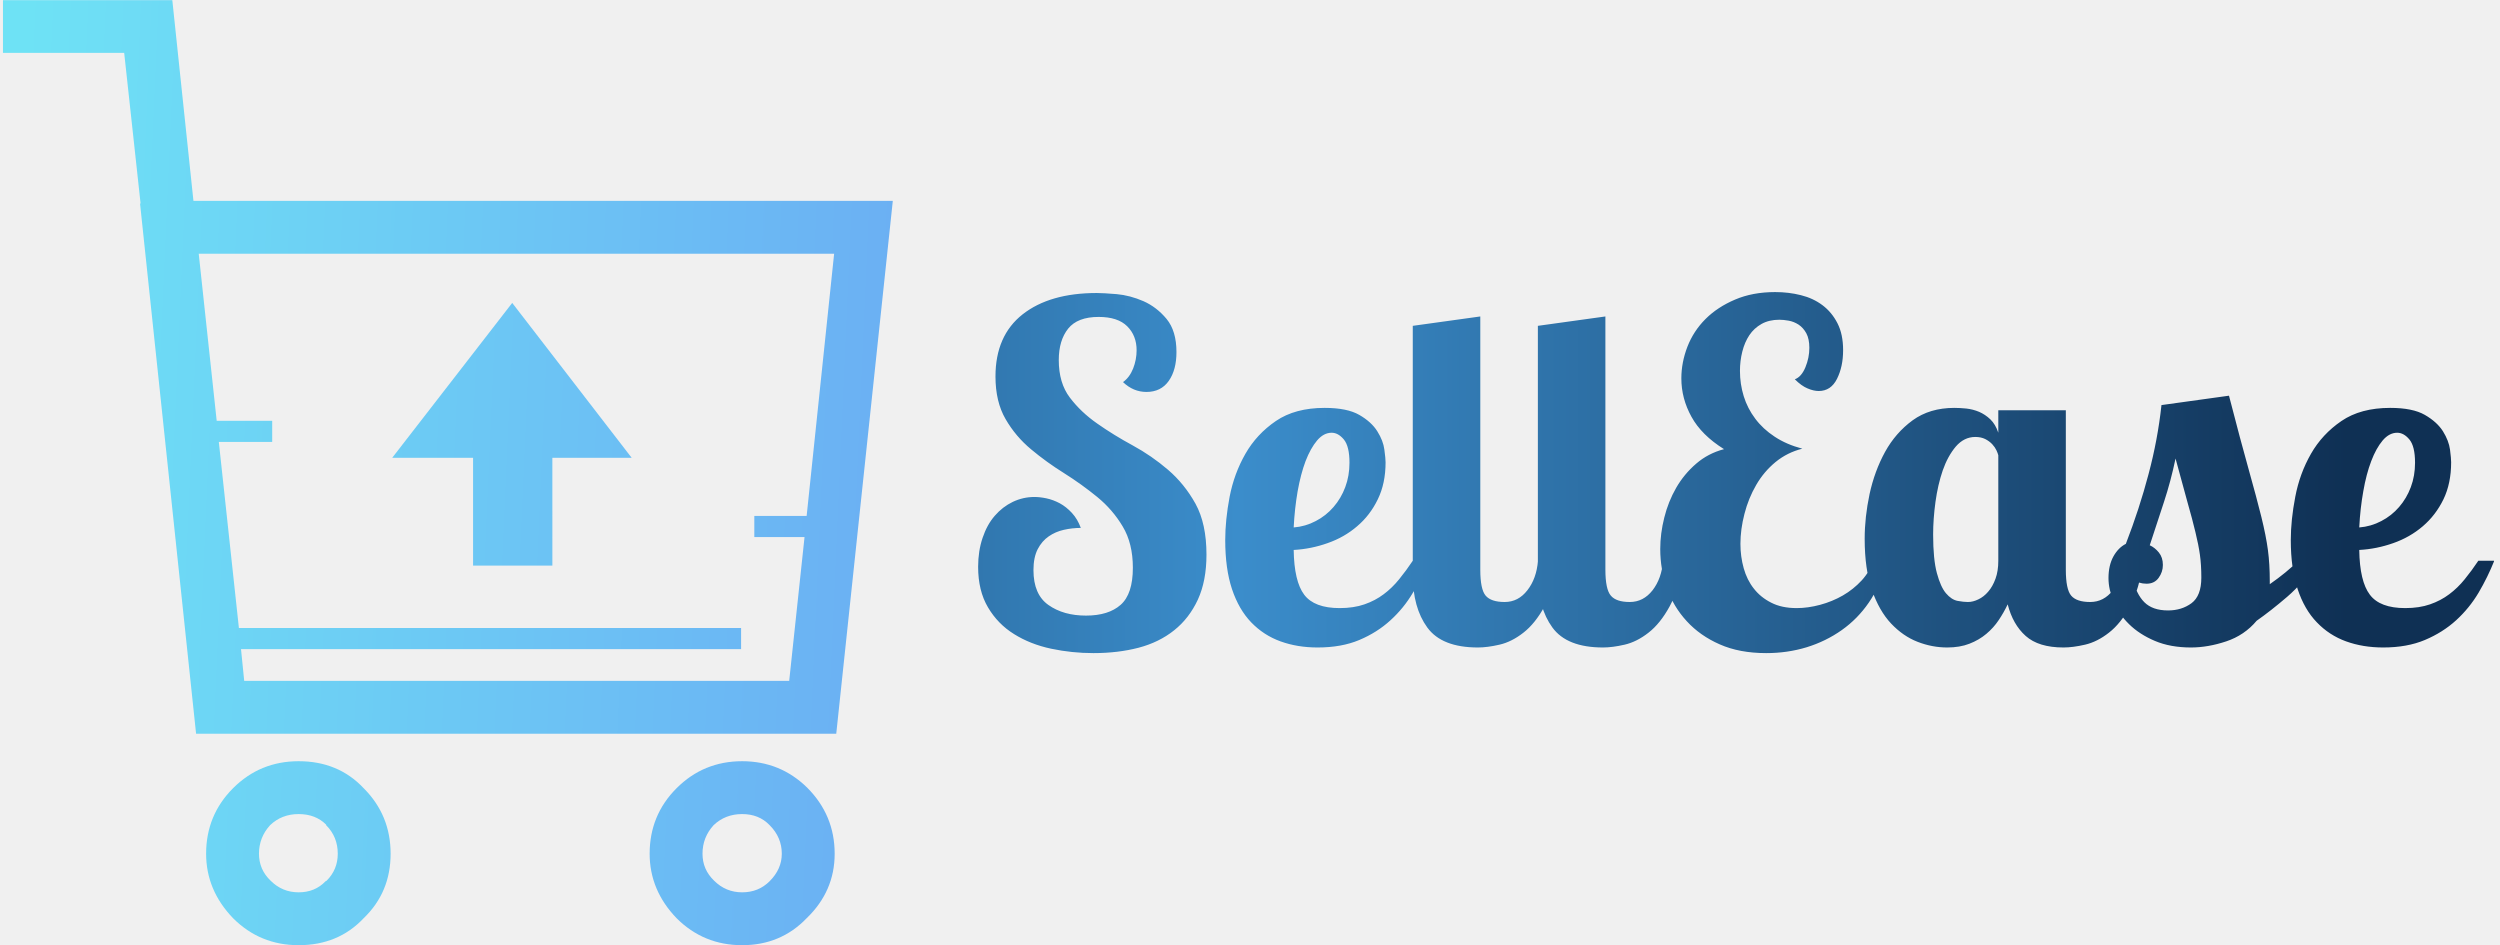
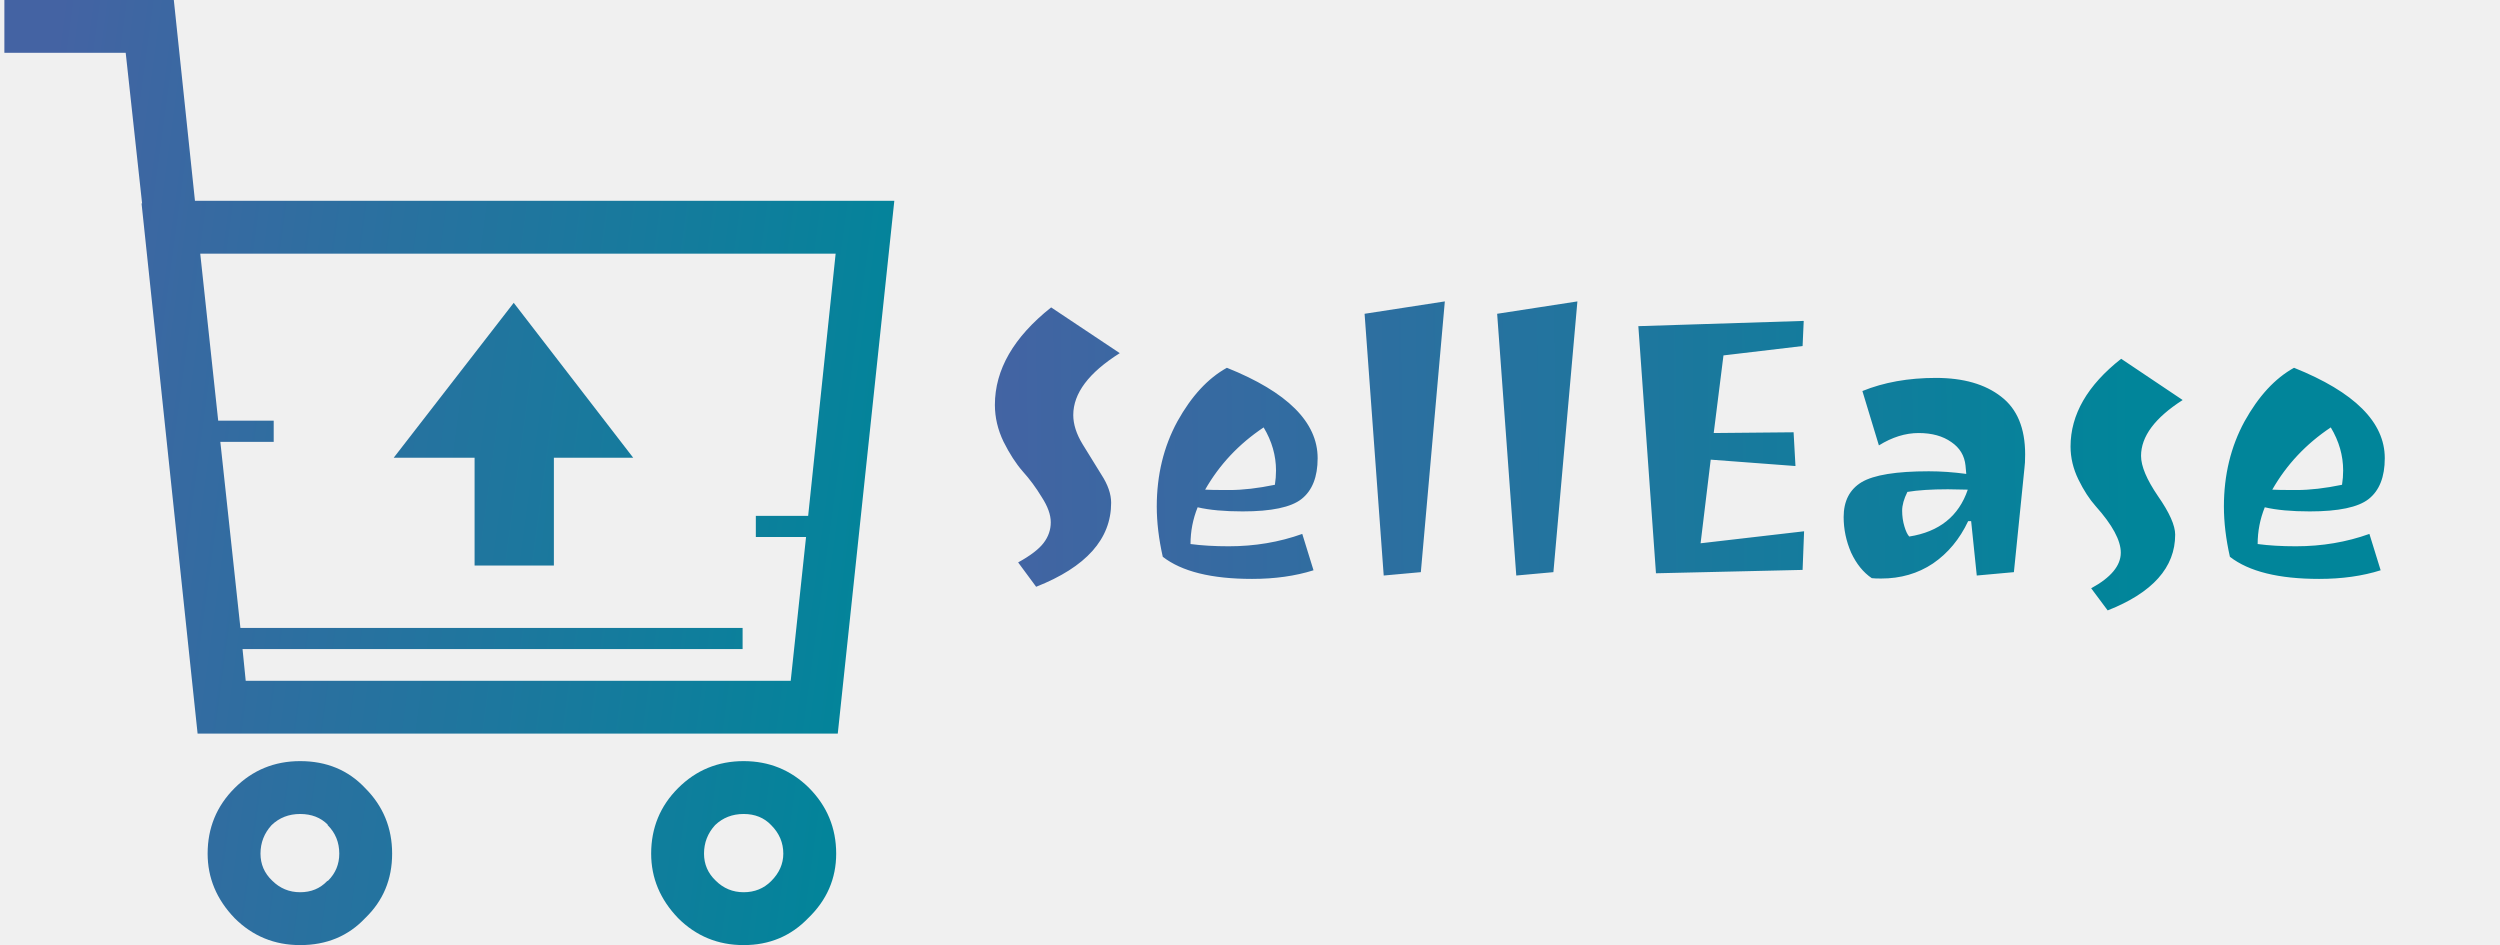
<svg xmlns="http://www.w3.org/2000/svg" width="1000" height="378" viewBox="0 0 1000 378" fill="none">
-   <g clip-path="url(#clip0_618_1203)">
-     <g clip-path="url(#clip1_618_1203)">
-       <g clip-path="url(#clip2_618_1203)">
-         <mask id="mask0_618_1203" style="mask-type:luminance" maskUnits="userSpaceOnUse" x="1" y="0" width="997" height="379">
-           <g clip-path="url(#clip3_618_1203)">
-             <g clip-path="url(#clip4_618_1203)">
-               <g clip-path="url(#clip5_618_1203)">
-                 <g clip-path="url(#clip6_618_1203)">
-                   <g clip-path="url(#clip7_618_1203)">
-                     <g clip-path="url(#clip8_618_1203)">
-                       <path d="M470.585 140.836C470.585 145.588 469.56 149.426 467.51 152.352C465.434 155.303 462.458 156.778 458.582 156.778C455.081 156.778 451.955 155.465 449.205 152.84C450.955 151.589 452.306 149.776 453.256 147.401C454.181 145.025 454.644 142.587 454.644 140.086C454.644 136.21 453.393 133.022 450.893 130.521C448.392 128.021 444.579 126.77 439.452 126.77C433.826 126.77 429.762 128.333 427.261 131.459C424.761 134.585 423.51 138.773 423.51 144.025C423.51 150.151 424.986 155.153 427.937 159.029C430.862 162.905 434.513 166.368 438.89 169.419C443.266 172.495 447.992 175.408 453.068 178.159C458.12 180.909 462.833 184.16 467.209 187.911C471.586 191.662 475.249 196.189 478.2 201.49C481.126 206.816 482.589 213.606 482.589 221.858C482.589 228.86 481.438 234.861 479.138 239.863C476.812 244.864 473.649 248.952 469.648 252.128C465.647 255.329 460.895 257.655 455.394 259.105C449.892 260.53 443.891 261.243 437.389 261.243C431.638 261.243 425.986 260.656 420.435 259.48C414.858 258.28 409.919 256.329 405.618 253.629C401.292 250.953 397.816 247.39 395.19 242.938C392.565 238.512 391.252 233.111 391.252 226.734C391.252 222.483 391.852 218.607 393.052 215.106C394.228 211.605 395.853 208.667 397.929 206.291C399.979 203.916 402.38 202.065 405.131 200.74C407.881 199.439 410.757 198.789 413.758 198.789C415.258 198.789 416.884 198.977 418.634 199.352C420.385 199.727 422.135 200.377 423.886 201.302C425.636 202.253 427.261 203.54 428.762 205.166C430.262 206.791 431.45 208.792 432.325 211.167C430.075 211.167 427.824 211.418 425.574 211.918C423.323 212.418 421.297 213.293 419.497 214.543C417.671 215.794 416.196 217.507 415.071 219.682C413.945 221.883 413.383 224.671 413.383 228.047C413.383 234.549 415.383 239.2 419.384 242.001C423.385 244.826 428.387 246.239 434.388 246.239C440.39 246.239 445.016 244.801 448.267 241.926C451.518 239.05 453.143 234.111 453.143 227.109C453.143 220.607 451.793 215.106 449.092 210.605C446.417 206.104 443.016 202.165 438.89 198.789C434.763 195.413 430.362 192.25 425.686 189.299C420.985 186.373 416.571 183.185 412.445 179.734C408.319 176.308 404.918 172.282 402.242 167.656C399.542 163.03 398.191 157.341 398.191 150.589C398.191 139.711 401.817 131.421 409.069 125.72C416.321 120.043 426.199 117.205 438.702 117.205C440.452 117.205 443.116 117.355 446.692 117.655C450.243 117.98 453.806 118.918 457.382 120.469C460.933 122.044 464.021 124.42 466.647 127.595C469.273 130.796 470.585 135.21 470.585 140.836ZM535.853 243.238C539.604 243.238 542.917 242.738 545.793 241.738C548.668 240.738 551.232 239.387 553.482 237.687C555.733 236.011 557.796 234.011 559.671 231.685C561.547 229.385 563.36 226.922 565.11 224.296H571.487C569.737 228.672 567.636 232.923 565.185 237.049C562.76 241.175 559.759 244.864 556.183 248.115C552.632 251.366 548.481 253.991 543.73 255.992C538.978 257.992 533.414 258.993 527.038 258.993C521.661 258.993 516.723 258.18 512.221 256.554C507.72 254.929 503.807 252.391 500.481 248.94C497.18 245.514 494.617 241.075 492.791 235.624C490.991 230.197 490.091 223.671 490.091 216.044C490.091 210.667 490.678 204.878 491.853 198.677C493.054 192.5 495.154 186.786 498.155 181.535C501.156 176.283 505.22 171.907 510.346 168.406C515.472 164.905 521.974 163.155 529.851 163.155C535.853 163.155 540.479 164.093 543.73 165.968C546.981 167.844 549.381 170.032 550.932 172.532C552.507 175.033 553.445 177.471 553.745 179.847C554.07 182.222 554.232 183.91 554.232 184.911C554.232 190.537 553.195 195.476 551.119 199.727C549.069 203.978 546.318 207.566 542.867 210.492C539.441 213.443 535.502 215.694 531.051 217.244C526.625 218.819 522.099 219.732 517.473 219.982C517.598 228.359 518.998 234.324 521.674 237.874C524.375 241.45 529.101 243.238 535.853 243.238ZM539.791 185.098C539.791 180.722 539.041 177.621 537.541 175.796C536.04 173.995 534.415 173.095 532.664 173.095C530.539 173.095 528.601 174.12 526.85 176.171C525.1 178.246 523.562 180.997 522.237 184.423C520.936 187.874 519.873 191.912 519.048 196.539C518.248 201.165 517.723 205.979 517.473 210.98C520.599 210.73 523.537 209.88 526.288 208.429C529.038 207.004 531.414 205.128 533.414 202.803C535.415 200.502 536.978 197.851 538.103 194.851C539.228 191.85 539.791 188.599 539.791 185.098ZM565.11 130.334L592.117 126.583V227.859C592.117 233.111 592.83 236.574 594.256 238.25C595.706 239.95 598.244 240.8 601.87 240.8C605.496 240.8 608.522 239.237 610.947 236.112C613.398 232.986 614.811 229.047 615.186 224.296H623.063C622.063 231.923 620.312 238.012 617.812 242.563C615.311 247.139 612.498 250.64 609.372 253.066C606.246 255.517 603.058 257.117 599.807 257.867C596.556 258.617 593.68 258.993 591.18 258.993C581.552 258.993 574.8 256.329 570.924 251.003C567.048 245.702 565.11 238.675 565.11 229.922V130.334ZM615.149 130.334L642.156 126.583V227.859C642.156 233.111 642.881 236.574 644.331 238.25C645.757 239.95 648.282 240.8 651.908 240.8C655.534 240.8 658.572 239.237 661.023 236.112C663.449 232.986 664.849 229.047 665.224 224.296H673.101C672.101 231.923 670.351 238.012 667.85 242.563C665.349 247.139 662.536 250.64 659.41 253.066C656.284 255.517 653.096 257.117 649.845 257.867C646.594 258.617 643.719 258.993 641.218 258.993C631.59 258.993 624.839 256.329 620.963 251.003C617.087 245.702 615.149 238.675 615.149 229.922V130.334ZM749.434 224.108L754.123 225.984C752.747 231.61 750.559 236.612 747.558 240.988C744.558 245.364 740.932 249.052 736.681 252.053C732.429 255.054 727.741 257.342 722.614 258.918C717.488 260.468 712.112 261.243 706.485 261.243C699.358 261.243 693.169 260.08 687.918 257.755C682.666 255.454 678.265 252.366 674.714 248.49C671.138 244.614 668.475 240.175 666.725 235.174C664.974 230.172 664.099 224.984 664.099 219.607C664.099 215.481 664.637 211.292 665.712 207.041C666.762 202.79 668.35 198.814 670.476 195.113C672.601 191.437 675.264 188.224 678.465 185.473C681.641 182.722 685.355 180.784 689.606 179.659C683.604 175.908 679.265 171.595 676.59 166.718C673.889 161.842 672.539 156.716 672.539 151.339C672.539 147.088 673.351 142.862 674.977 138.661C676.602 134.485 679.015 130.796 682.216 127.595C685.392 124.42 689.331 121.831 694.032 119.831C698.708 117.83 704.047 116.83 710.049 116.83C713.675 116.83 717.113 117.243 720.364 118.068C723.615 118.868 726.49 120.206 728.991 122.081C731.492 123.957 733.492 126.37 734.993 129.321C736.493 132.247 737.243 135.835 737.243 140.086C737.243 144.462 736.431 148.276 734.805 151.527C733.18 154.778 730.742 156.403 727.491 156.403C726.115 156.403 724.615 156.053 722.989 155.353C721.364 154.678 719.676 153.465 717.926 151.714C719.676 151.089 721.089 149.489 722.164 146.913C723.215 144.362 723.74 141.774 723.74 139.148C723.74 136.773 723.34 134.835 722.539 133.334C721.714 131.834 720.676 130.671 719.426 129.846C718.176 129.046 716.863 128.521 715.487 128.271C714.112 128.021 712.862 127.895 711.736 127.895C708.986 127.895 706.61 128.458 704.61 129.583C702.609 130.709 700.984 132.209 699.733 134.085C698.483 135.96 697.545 138.148 696.92 140.649C696.295 143.15 695.982 145.713 695.982 148.338C695.982 151.839 696.482 155.215 697.483 158.466C698.483 161.717 700.021 164.718 702.096 167.468C704.147 170.219 706.735 172.62 709.861 174.67C712.987 176.746 716.675 178.346 720.926 179.472C716.925 180.472 713.362 182.247 710.236 184.798C707.11 187.374 704.522 190.437 702.472 193.988C700.396 197.564 698.833 201.415 697.783 205.541C696.708 209.667 696.17 213.668 696.17 217.544C696.17 220.92 696.608 224.171 697.483 227.297C698.358 230.423 699.708 233.136 701.534 235.436C703.334 237.762 705.647 239.637 708.473 241.063C711.274 242.513 714.675 243.238 718.676 243.238C721.677 243.238 724.802 242.801 728.053 241.926C731.304 241.05 734.342 239.8 737.168 238.175C739.969 236.549 742.47 234.549 744.67 232.173C746.846 229.797 748.434 227.109 749.434 224.108ZM799.322 164.093H826.329V227.859C826.329 233.111 827.042 236.574 828.467 238.25C829.918 239.95 832.456 240.8 836.082 240.8C839.708 240.8 842.734 239.237 845.159 236.112C847.61 232.986 849.023 229.047 849.398 224.296H857.275C856.275 231.923 854.524 238.012 852.024 242.563C849.523 247.139 846.71 250.64 843.584 253.066C840.458 255.517 837.27 257.117 834.019 257.867C830.768 258.617 827.892 258.993 825.391 258.993C818.765 258.993 813.726 257.455 810.275 254.379C806.849 251.328 804.448 247.114 803.073 241.738C802.073 243.864 800.885 245.952 799.51 248.002C798.134 250.078 796.471 251.928 794.521 253.554C792.595 255.179 790.345 256.492 787.769 257.492C785.218 258.492 782.255 258.993 778.879 258.993C774.878 258.993 770.94 258.242 767.064 256.742C763.188 255.242 759.649 252.803 756.448 249.428C753.272 246.052 750.709 241.575 748.759 235.999C746.833 230.448 745.871 223.608 745.871 215.481C745.871 209.73 746.521 203.791 747.821 197.664C749.146 191.537 751.209 185.911 754.01 180.784C756.836 175.658 760.524 171.432 765.076 168.106C769.652 164.805 775.191 163.155 781.692 163.155C783.193 163.155 784.818 163.242 786.569 163.417C788.319 163.617 790.007 164.055 791.633 164.73C793.258 165.43 794.758 166.431 796.134 167.731C797.509 169.056 798.572 170.844 799.322 173.095V164.093ZM799.322 224.296V182.097C799.197 181.597 798.947 180.934 798.572 180.109C798.197 179.309 797.634 178.496 796.884 177.671C796.134 176.871 795.196 176.183 794.071 175.608C792.945 175.058 791.633 174.783 790.132 174.783C787.131 174.783 784.531 176.058 782.33 178.609C780.155 181.185 778.404 184.385 777.079 188.211C775.778 192.012 774.816 196.189 774.19 200.74C773.565 205.316 773.253 209.667 773.253 213.793C773.253 220.42 773.753 225.571 774.753 229.247C775.753 232.948 776.966 235.636 778.392 237.312C779.842 239.012 781.38 240.025 783.005 240.35C784.631 240.65 786.006 240.8 787.131 240.8C788.507 240.8 789.907 240.45 791.332 239.75C792.783 239.075 794.096 238.05 795.271 236.674C796.471 235.299 797.447 233.573 798.197 231.498C798.947 229.447 799.322 227.047 799.322 224.296ZM919.354 224.296H927.231C923.355 230.172 919.229 234.986 914.853 238.737C910.476 242.488 906.413 245.677 902.662 248.302C899.411 252.178 895.347 254.929 890.471 256.554C885.595 258.18 880.906 258.993 876.405 258.993C870.904 258.993 866.09 258.117 861.964 256.367C857.838 254.616 854.399 252.391 851.648 249.69C848.898 247.014 846.835 244.014 845.459 240.688C844.084 237.387 843.396 234.236 843.396 231.235C843.396 227.859 844.046 224.984 845.347 222.608C846.672 220.232 848.335 218.544 850.336 217.544C853.962 208.167 856.987 198.877 859.413 189.674C861.864 180.497 863.589 171.282 864.589 162.029L891.596 158.279C894.722 170.407 897.348 180.247 899.474 187.799C901.599 195.376 903.287 201.69 904.537 206.741C905.788 211.818 906.663 216.231 907.163 219.982C907.663 223.733 907.913 227.922 907.913 232.548V233.673C912.414 230.548 916.228 227.422 919.354 224.296ZM865.152 225.984C865.152 227.859 864.589 229.572 863.464 231.123C862.339 232.698 860.713 233.486 858.588 233.486C857.587 233.486 856.55 233.323 855.474 232.998C854.424 232.698 853.586 232.048 852.961 231.048C853.962 235.424 855.549 238.7 857.725 240.875C859.926 243.076 863.089 244.176 867.215 244.176C870.841 244.176 873.967 243.213 876.593 241.288C879.218 239.337 880.531 235.924 880.531 231.048C880.531 227.672 880.344 224.634 879.968 221.933C879.593 219.257 878.993 216.231 878.168 212.855C877.368 209.48 876.305 205.478 874.98 200.852C873.679 196.226 872.091 190.412 870.216 183.41C868.965 189.412 867.428 195.188 865.602 200.74C863.802 206.316 861.901 212.105 859.901 218.107C861.276 218.732 862.489 219.695 863.539 220.995C864.614 222.32 865.152 223.983 865.152 225.984ZM962.078 243.238C965.829 243.238 969.142 242.738 972.018 241.738C974.893 240.738 977.457 239.387 979.707 237.687C981.958 236.011 984.021 234.011 985.896 231.685C987.772 229.385 989.585 226.922 991.335 224.296H997.712C995.962 228.672 993.873 232.923 991.448 237.049C988.997 241.175 985.996 244.864 982.445 248.115C978.869 251.366 974.706 253.991 969.955 255.992C965.203 257.992 959.639 258.993 953.263 258.993C947.886 258.993 942.948 258.18 938.446 256.554C933.945 254.929 930.044 252.391 926.743 248.94C923.417 245.514 920.854 241.075 919.054 235.624C917.228 230.197 916.316 223.671 916.316 216.044C916.316 210.667 916.916 204.878 918.116 198.677C919.291 192.5 921.379 186.786 924.38 181.535C927.381 176.283 931.444 171.907 936.571 168.406C941.697 164.905 948.199 163.155 956.076 163.155C962.078 163.155 966.704 164.093 969.955 165.968C973.205 167.844 975.619 170.032 977.194 172.532C978.744 175.033 979.682 177.471 980.007 179.847C980.307 182.222 980.457 183.91 980.457 184.911C980.457 190.537 979.432 195.476 977.382 199.727C975.306 203.978 972.555 207.566 969.129 210.492C965.679 213.443 961.74 215.694 957.314 217.244C952.863 218.819 948.324 219.732 943.698 219.982C943.823 228.359 945.236 234.324 947.936 237.874C950.612 241.45 955.326 243.238 962.078 243.238ZM966.016 185.098C966.016 180.722 965.266 177.621 963.766 175.796C962.265 173.995 960.64 173.095 958.889 173.095C956.764 173.095 954.826 174.12 953.075 176.171C951.325 178.246 949.799 180.997 948.499 184.423C947.174 187.874 946.111 191.912 945.311 196.539C944.485 201.165 943.948 205.979 943.698 210.98C946.824 210.73 949.762 209.88 952.513 208.429C955.263 207.004 957.639 205.128 959.639 202.803C961.64 200.502 963.203 197.851 964.328 194.851C965.453 191.85 966.016 188.599 966.016 185.098Z" fill="white" />
-                     </g>
-                   </g>
-                 </g>
+   <g clip-path="url(#clip0_1_65)">
+     <g clip-path="url(#clip1_1_65)">
+       <mask id="mask0_1_65" style="mask-type:luminance" maskUnits="userSpaceOnUse" x="1" y="-1" width="998" height="380">
+         <g clip-path="url(#clip2_1_65)">
+           <g clip-path="url(#clip3_1_65)">
+             <g clip-path="url(#clip4_1_65)">
+               <g clip-path="url(#clip5_1_65)">
+                 <path fill-rule="evenodd" clip-rule="evenodd" d="M302.332 214.799V206.341H323.262L334.257 101.458H80.096L87.281 168.28H109.483V176.738H88.131L96.166 251.168H297.042V259.626H97.012L98.285 272.313H316.284L322.42 214.799H302.332ZM323.477 315.021C330.802 322.35 334.473 331.163 334.473 341.452C334.473 351.462 330.738 360.059 323.266 367.253C316.36 374.442 307.762 378.037 297.469 378.037C287.176 378.037 278.439 374.442 271.245 367.253C264.06 359.78 260.466 351.183 260.466 341.452C260.466 331.163 264.06 322.422 271.245 315.237C278.439 308.047 287.18 304.449 297.469 304.449C307.619 304.449 316.284 307.976 323.477 315.021ZM286.042 330.038C283.086 333.282 281.606 337.083 281.606 341.452C281.606 345.681 283.158 349.28 286.258 352.24C289.354 355.336 293.096 356.892 297.465 356.892C301.833 356.892 305.5 355.412 308.46 352.451C311.708 349.208 313.324 345.541 313.324 341.452C313.324 337.083 311.704 333.277 308.46 330.038C305.644 327.078 301.977 325.593 297.465 325.593C292.953 325.593 289.151 327.073 286.042 330.038ZM335.107 293.453H79.039L56.621 81.371H56.837L50.278 21.108H1.645V-0.037H69.524L77.982 80.314H357.728L335.107 293.453ZM221.551 226.213H189.834V183.082H157.49L205.489 121.127L253.272 183.082H221.555L221.551 226.213ZM83.052 341.452C83.052 331.163 86.655 322.422 93.84 315.237C101.025 308.047 109.775 304.449 120.056 304.449C130.628 304.449 139.302 308.047 146.064 315.237C153.257 322.422 156.852 331.167 156.852 341.452C156.852 351.745 153.257 360.343 146.064 367.253C139.298 374.442 130.628 378.037 120.056 378.037C109.771 378.037 101.025 374.442 93.84 367.253C86.655 359.78 83.052 351.183 83.052 341.452ZM120.056 325.593C115.548 325.593 111.737 327.078 108.642 330.038C105.686 333.282 104.197 337.083 104.197 341.452C104.197 345.681 105.749 349.28 108.857 352.24C111.953 355.336 115.687 356.892 120.056 356.892C124.424 356.892 128.027 355.412 130.844 352.451L131.267 352.24C134.231 349.28 135.711 345.681 135.711 341.452C135.711 336.944 134.159 333.134 131.059 330.038V329.822C128.235 327.006 124.576 325.593 120.056 325.593Z" fill="white" />
              </g>
            </g>
          </g>
-         </mask>
-         <g mask="url(#mask0_618_1203)">
-           <path d="M997.749 0H1.039V378.073H997.749V0Z" fill="url(#paint0_linear_618_1203)" />
        </g>
-         <mask id="mask1_618_1203" style="mask-type:luminance" maskUnits="userSpaceOnUse" x="1" y="0" width="997" height="379">
-           <g clip-path="url(#clip9_618_1203)">
-             <g clip-path="url(#clip10_618_1203)">
-               <g clip-path="url(#clip11_618_1203)">
-                 <g clip-path="url(#clip12_618_1203)">
-                   <path fill-rule="evenodd" clip-rule="evenodd" d="M301.727 214.836V206.378H322.656L333.651 101.495H79.49L86.676 168.317H108.878V176.775H87.526L95.561 251.205H296.436V259.663H96.406L97.679 272.349H315.678L321.814 214.836H301.727ZM322.872 315.058C330.196 322.386 333.867 331.2 333.867 341.489C333.867 351.499 330.133 360.096 322.66 367.29C315.754 374.479 307.157 378.073 296.863 378.073C286.57 378.073 277.833 374.479 270.64 367.29C263.455 359.817 259.86 351.22 259.86 341.489C259.86 331.2 263.455 322.458 270.64 315.273C277.833 308.084 286.574 304.485 296.863 304.485C307.013 304.485 315.678 308.012 322.872 315.058ZM285.437 330.075C282.481 333.318 281.001 337.12 281.001 341.489C281.001 345.718 282.553 349.317 285.652 352.277C288.748 355.372 292.491 356.929 296.859 356.929C301.228 356.929 304.894 355.449 307.854 352.488C311.102 349.245 312.718 345.578 312.718 341.489C312.718 337.12 311.098 333.314 307.854 330.075C305.038 327.114 301.372 325.63 296.859 325.63C292.347 325.63 288.545 327.11 285.437 330.075ZM334.501 293.49H78.433L56.016 81.407H56.231L49.672 21.145H1.039V0H68.918L77.376 80.35H357.122L334.501 293.49ZM220.945 226.249H189.228V183.118H156.885L204.884 121.164L252.667 183.118H220.949L220.945 226.249ZM82.447 341.489C82.447 331.2 86.05 322.458 93.235 315.273C100.42 308.084 109.169 304.485 119.45 304.485C130.022 304.485 138.696 308.084 145.458 315.273C152.652 322.458 156.246 331.204 156.246 341.489C156.246 351.782 152.652 360.379 145.458 367.29C138.692 374.479 130.022 378.073 119.45 378.073C109.165 378.073 100.42 374.479 93.235 367.29C86.05 359.817 82.447 351.22 82.447 341.489ZM119.45 325.63C114.942 325.63 111.132 327.114 108.036 330.075C105.08 333.318 103.591 337.12 103.591 341.489C103.591 345.718 105.143 349.317 108.252 352.277C111.347 355.372 115.081 356.929 119.45 356.929C123.819 356.929 127.422 355.449 130.238 352.488L130.661 352.277C133.625 349.317 135.106 345.718 135.106 341.489C135.106 336.981 133.554 333.17 130.454 330.075V329.859C127.629 327.043 123.971 325.63 119.45 325.63Z" fill="white" />
-                 </g>
-               </g>
-             </g>
-           </g>
-         </mask>
-         <g mask="url(#mask1_618_1203)">
-           <path d="M997.749 0H1.039V378.073H997.749V0Z" fill="url(#paint1_linear_618_1203)" />
-         </g>
+       </mask>
+       <g mask="url(#mask0_1_65)">
+         <path d="M998.355 -0.037H1.645V378.037H998.355V-0.037Z" fill="url(#paint0_linear_1_65)" />
      </g>
    </g>
+     <path d="M397.956 161.963C397.956 147.863 405.456 134.863 420.456 122.963L447.906 141.263C435.506 149.063 429.306 157.313 429.306 166.013C429.306 169.713 430.556 173.613 433.056 177.713C435.556 181.813 438.056 185.863 440.556 189.863C443.156 193.863 444.456 197.613 444.456 201.113C444.456 215.613 434.456 226.813 414.456 234.713L407.256 224.963C412.156 222.263 415.556 219.663 417.456 217.163C419.356 214.663 420.306 211.913 420.306 208.913C420.306 205.913 419.106 202.563 416.706 198.863C414.406 195.063 411.856 191.613 409.056 188.513C406.356 185.413 403.806 181.463 401.406 176.663C399.106 171.863 397.956 166.963 397.956 161.963ZM490.756 147.113C514.956 156.813 527.056 168.863 527.056 183.263C527.056 190.763 524.906 196.213 520.606 199.613C516.406 202.913 508.556 204.563 497.056 204.563C489.756 204.563 483.756 204.013 479.056 202.913C477.156 207.613 476.206 212.513 476.206 217.613C480.706 218.213 485.806 218.513 491.506 218.513C501.906 218.513 511.706 216.863 520.906 213.563L525.406 228.113C518.106 230.413 509.906 231.563 500.806 231.563C484.606 231.563 472.706 228.613 465.106 222.713C463.506 215.613 462.706 208.913 462.706 202.613C462.706 190.013 465.456 178.663 470.956 168.563C476.556 158.463 483.156 151.313 490.756 147.113ZM482.056 195.863C483.356 195.963 486.606 196.013 491.806 196.013C497.106 196.013 503.156 195.313 509.956 193.913C510.256 192.013 510.406 190.113 510.406 188.213C510.406 182.213 508.756 176.463 505.456 170.963C495.556 177.563 487.756 185.863 482.056 195.863ZM553.483 230.213L545.833 125.513L577.933 120.563L568.333 228.863L553.483 230.213ZM606.51 230.213L598.86 125.513L630.96 120.563L621.36 228.863L606.51 230.213ZM721.037 227.963L662.387 229.313L655.337 130.463L721.487 128.363L721.037 138.413L689.387 142.163L685.487 173.213L717.437 172.913L718.187 186.413L684.287 183.863L680.237 217.313L721.637 212.513L721.037 227.963ZM752.458 231.413C750.758 231.413 749.508 231.363 748.708 231.263C745.308 228.963 742.558 225.563 740.458 221.063C738.458 216.463 737.458 211.713 737.458 206.813C737.458 200.413 739.858 195.763 744.658 192.863C749.558 189.963 758.508 188.513 771.508 188.513C776.308 188.513 781.308 188.863 786.508 189.563L786.208 186.263C785.808 182.263 783.908 179.113 780.508 176.813C777.108 174.413 772.758 173.213 767.458 173.213C762.158 173.213 756.858 174.863 751.558 178.163L744.958 156.413C753.558 152.913 763.358 151.163 774.358 151.163C785.358 151.163 794.058 153.663 800.458 158.663C806.858 163.563 810.058 171.263 810.058 181.763C810.058 184.163 809.958 186.063 809.758 187.463L805.558 228.863L790.708 230.213L788.458 208.463H787.258C783.858 215.663 779.158 221.313 773.158 225.413C767.158 229.413 760.258 231.413 752.458 231.413ZM787.108 195.863L779.158 195.713C772.558 195.713 767.158 196.063 762.958 196.763C761.558 199.563 760.858 202.063 760.858 204.263C760.858 206.463 761.158 208.563 761.758 210.563C762.358 212.563 763.008 213.913 763.708 214.613C775.708 212.713 783.508 206.463 787.108 195.863ZM828.219 178.613C828.219 165.813 834.969 154.113 848.469 143.513L873.069 160.013C861.969 167.113 856.419 174.563 856.419 182.363C856.419 186.463 858.669 191.813 863.169 198.413C867.769 205.013 870.069 210.163 870.069 213.863C870.069 226.963 861.069 237.063 843.069 244.163L836.469 235.313C844.369 231.013 848.319 226.263 848.319 221.063C848.319 216.163 844.969 209.963 838.269 202.463C835.769 199.663 833.469 196.113 831.369 191.813C829.269 187.513 828.219 183.113 828.219 178.613ZM917.611 147.113C941.811 156.813 953.911 168.863 953.911 183.263C953.911 190.763 951.761 196.213 947.461 199.613C943.261 202.913 935.411 204.563 923.911 204.563C916.611 204.563 910.611 204.013 905.911 202.913C904.011 207.613 903.061 212.513 903.061 217.613C907.561 218.213 912.661 218.513 918.361 218.513C928.761 218.513 938.561 216.863 947.761 213.563L952.261 228.113C944.961 230.413 936.761 231.563 927.661 231.563C911.461 231.563 899.561 228.613 891.961 222.713C890.361 215.613 889.561 208.913 889.561 202.613C889.561 190.013 892.311 178.663 897.811 168.563C903.411 158.463 910.011 151.313 917.611 147.113ZM908.911 195.863C910.211 195.963 913.461 196.013 918.661 196.013C923.961 196.013 930.011 195.313 936.811 193.913C937.111 192.013 937.261 190.113 937.261 188.213C937.261 182.213 935.611 176.463 932.311 170.963C922.411 177.563 914.611 185.863 908.911 195.863Z" fill="url(#paint1_linear_1_65)" />
  </g>
  <defs>
-     <linearGradient id="paint0_linear_618_1203" x1="54.861" y1="189.037" x2="938.944" y2="189.037" gradientUnits="userSpaceOnUse">
-       <stop stop-color="#0F3054" />
-       <stop offset="0.498" stop-color="#3B8DCB" />
-       <stop offset="1" stop-color="#0F3054" />
+     <linearGradient id="paint0_linear_1_65" x1="1.606" y1="133.463" x2="362.732" y2="182.315" gradientUnits="userSpaceOnUse">
+       <stop offset="0.012" stop-color="#4463A3" />
+       <stop offset="1" stop-color="#01859A" />
    </linearGradient>
-     <linearGradient id="paint1_linear_618_1203" x1="1.039" y1="218.526" x2="996.039" y2="263.119" gradientUnits="userSpaceOnUse">
-       <stop stop-color="#6EE2F5" />
-       <stop offset="1" stop-color="#6454F0" />
+     <linearGradient id="paint1_linear_1_65" x1="390.606" y1="168.463" x2="897.106" y2="163.463" gradientUnits="userSpaceOnUse">
+       <stop stop-color="#4463A3" />
+       <stop offset="0.914" stop-color="#01859A" />
    </linearGradient>
-     <clipPath id="clip0_618_1203">
+     <clipPath id="clip0_1_65">
      <rect width="1000" height="378" fill="white" />
    </clipPath>
-     <clipPath id="clip1_618_1203">
-       <rect width="1000" height="378" fill="white" transform="translate(-0.605957 0.0371094)" />
+     <clipPath id="clip1_1_65">
+       <rect width="996.71" height="378.073" fill="white" transform="translate(1.64478 -0.0367432)" />
    </clipPath>
-     <clipPath id="clip2_618_1203">
-       <rect width="996.71" height="378.073" fill="white" transform="translate(1.03906)" />
+     <clipPath id="clip2_1_65">
+       <rect width="996.71" height="378.073" fill="white" transform="translate(1.64478 -0.0367432)" />
    </clipPath>
-     <clipPath id="clip3_618_1203">
-       <rect width="996.71" height="378.073" fill="white" transform="translate(1.03906)" />
+     <clipPath id="clip3_1_65">
+       <rect width="996.71" height="378.073" fill="white" transform="translate(1.64478 -0.0367432)" />
    </clipPath>
-     <clipPath id="clip4_618_1203">
-       <rect width="996.71" height="378.073" fill="white" transform="translate(1.03906)" />
+     <clipPath id="clip4_1_65">
+       <rect width="356.083" height="378.073" fill="white" transform="translate(1.64478 -0.0367432)" />
    </clipPath>
-     <clipPath id="clip5_618_1203">
-       <rect width="606.535" height="144.413" fill="white" transform="translate(391.214 116.83)" />
-     </clipPath>
-     <clipPath id="clip6_618_1203">
-       <rect width="606.535" height="144.413" fill="white" transform="translate(391.214 116.83)" />
-     </clipPath>
-     <clipPath id="clip7_618_1203">
-       <rect width="606.535" height="144.413" fill="white" transform="translate(391.214 116.83)" />
-     </clipPath>
-     <clipPath id="clip8_618_1203">
-       <rect width="606.535" height="144.413" fill="white" transform="translate(391.214 116.83)" />
-     </clipPath>
-     <clipPath id="clip9_618_1203">
-       <rect width="996.71" height="378.073" fill="white" transform="translate(1.03906)" />
-     </clipPath>
-     <clipPath id="clip10_618_1203">
-       <rect width="996.71" height="378.073" fill="white" transform="translate(1.03906)" />
-     </clipPath>
-     <clipPath id="clip11_618_1203">
-       <rect width="356.083" height="378.073" fill="white" transform="translate(1.03906)" />
-     </clipPath>
-     <clipPath id="clip12_618_1203">
-       <rect width="356.083" height="378.073" fill="white" transform="translate(1.03906)" />
+     <clipPath id="clip5_1_65">
+       <rect width="356.083" height="378.073" fill="white" transform="translate(1.64478 -0.0367432)" />
    </clipPath>
  </defs>
</svg>
